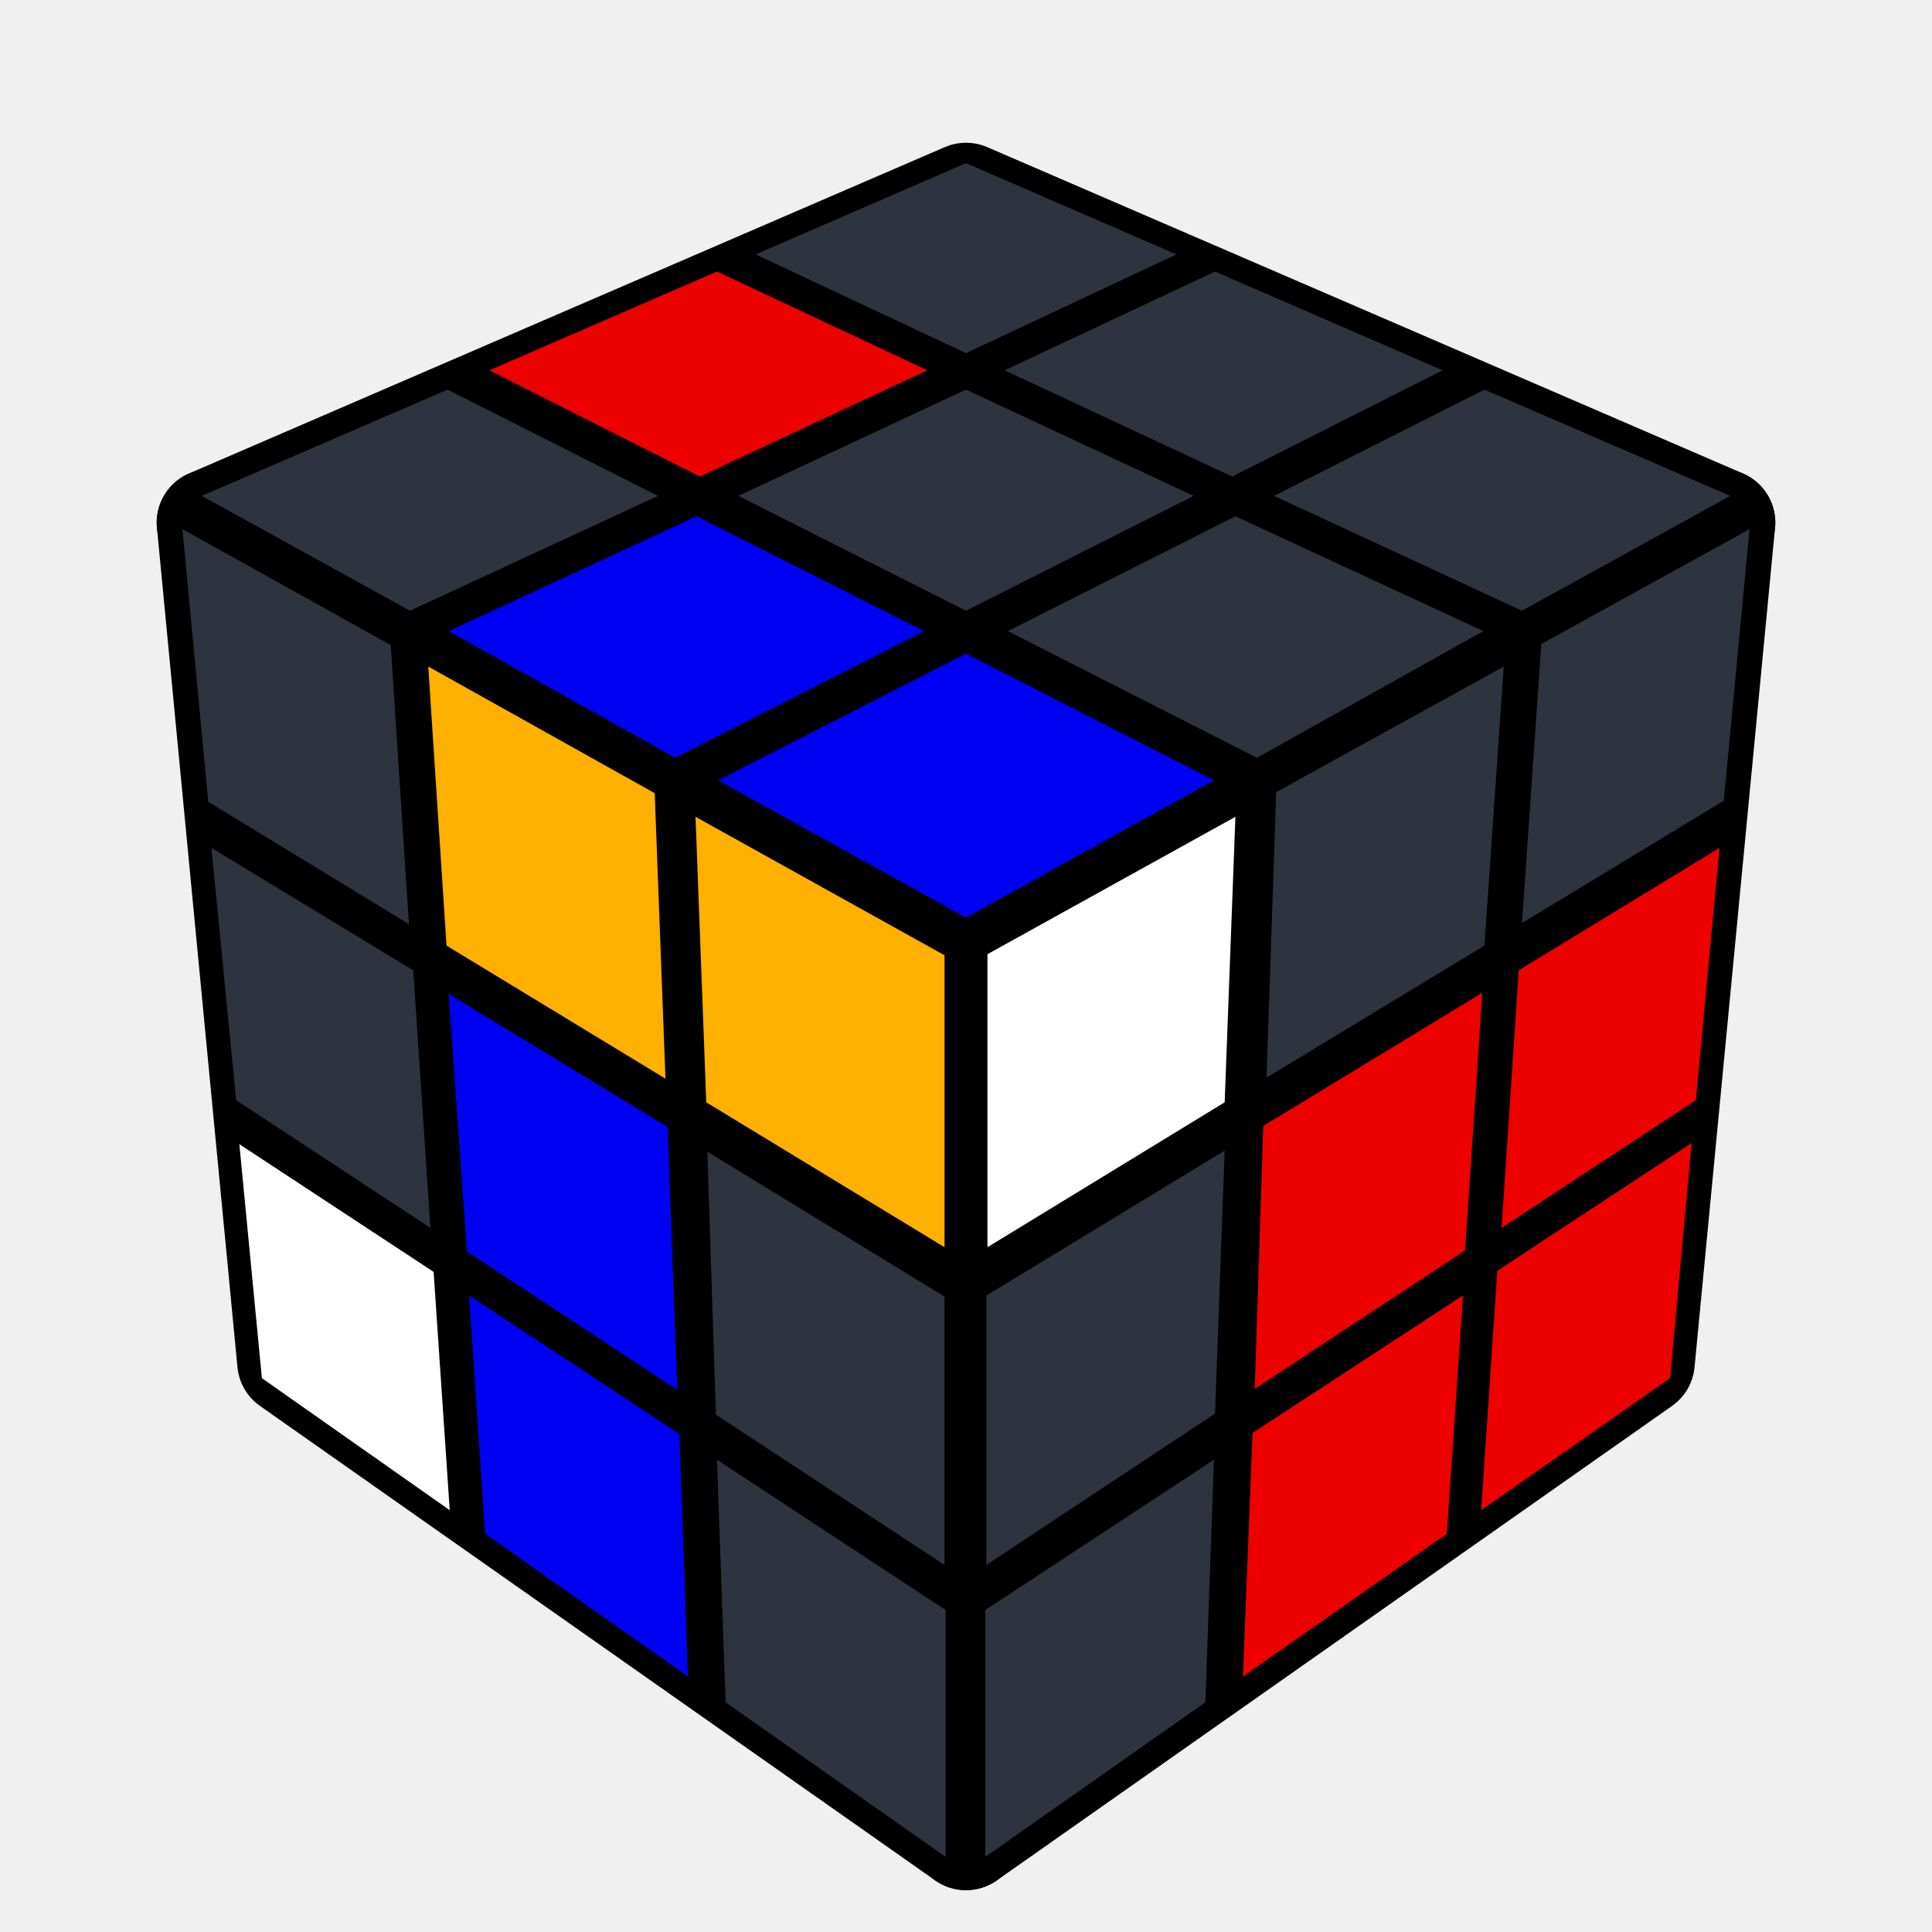
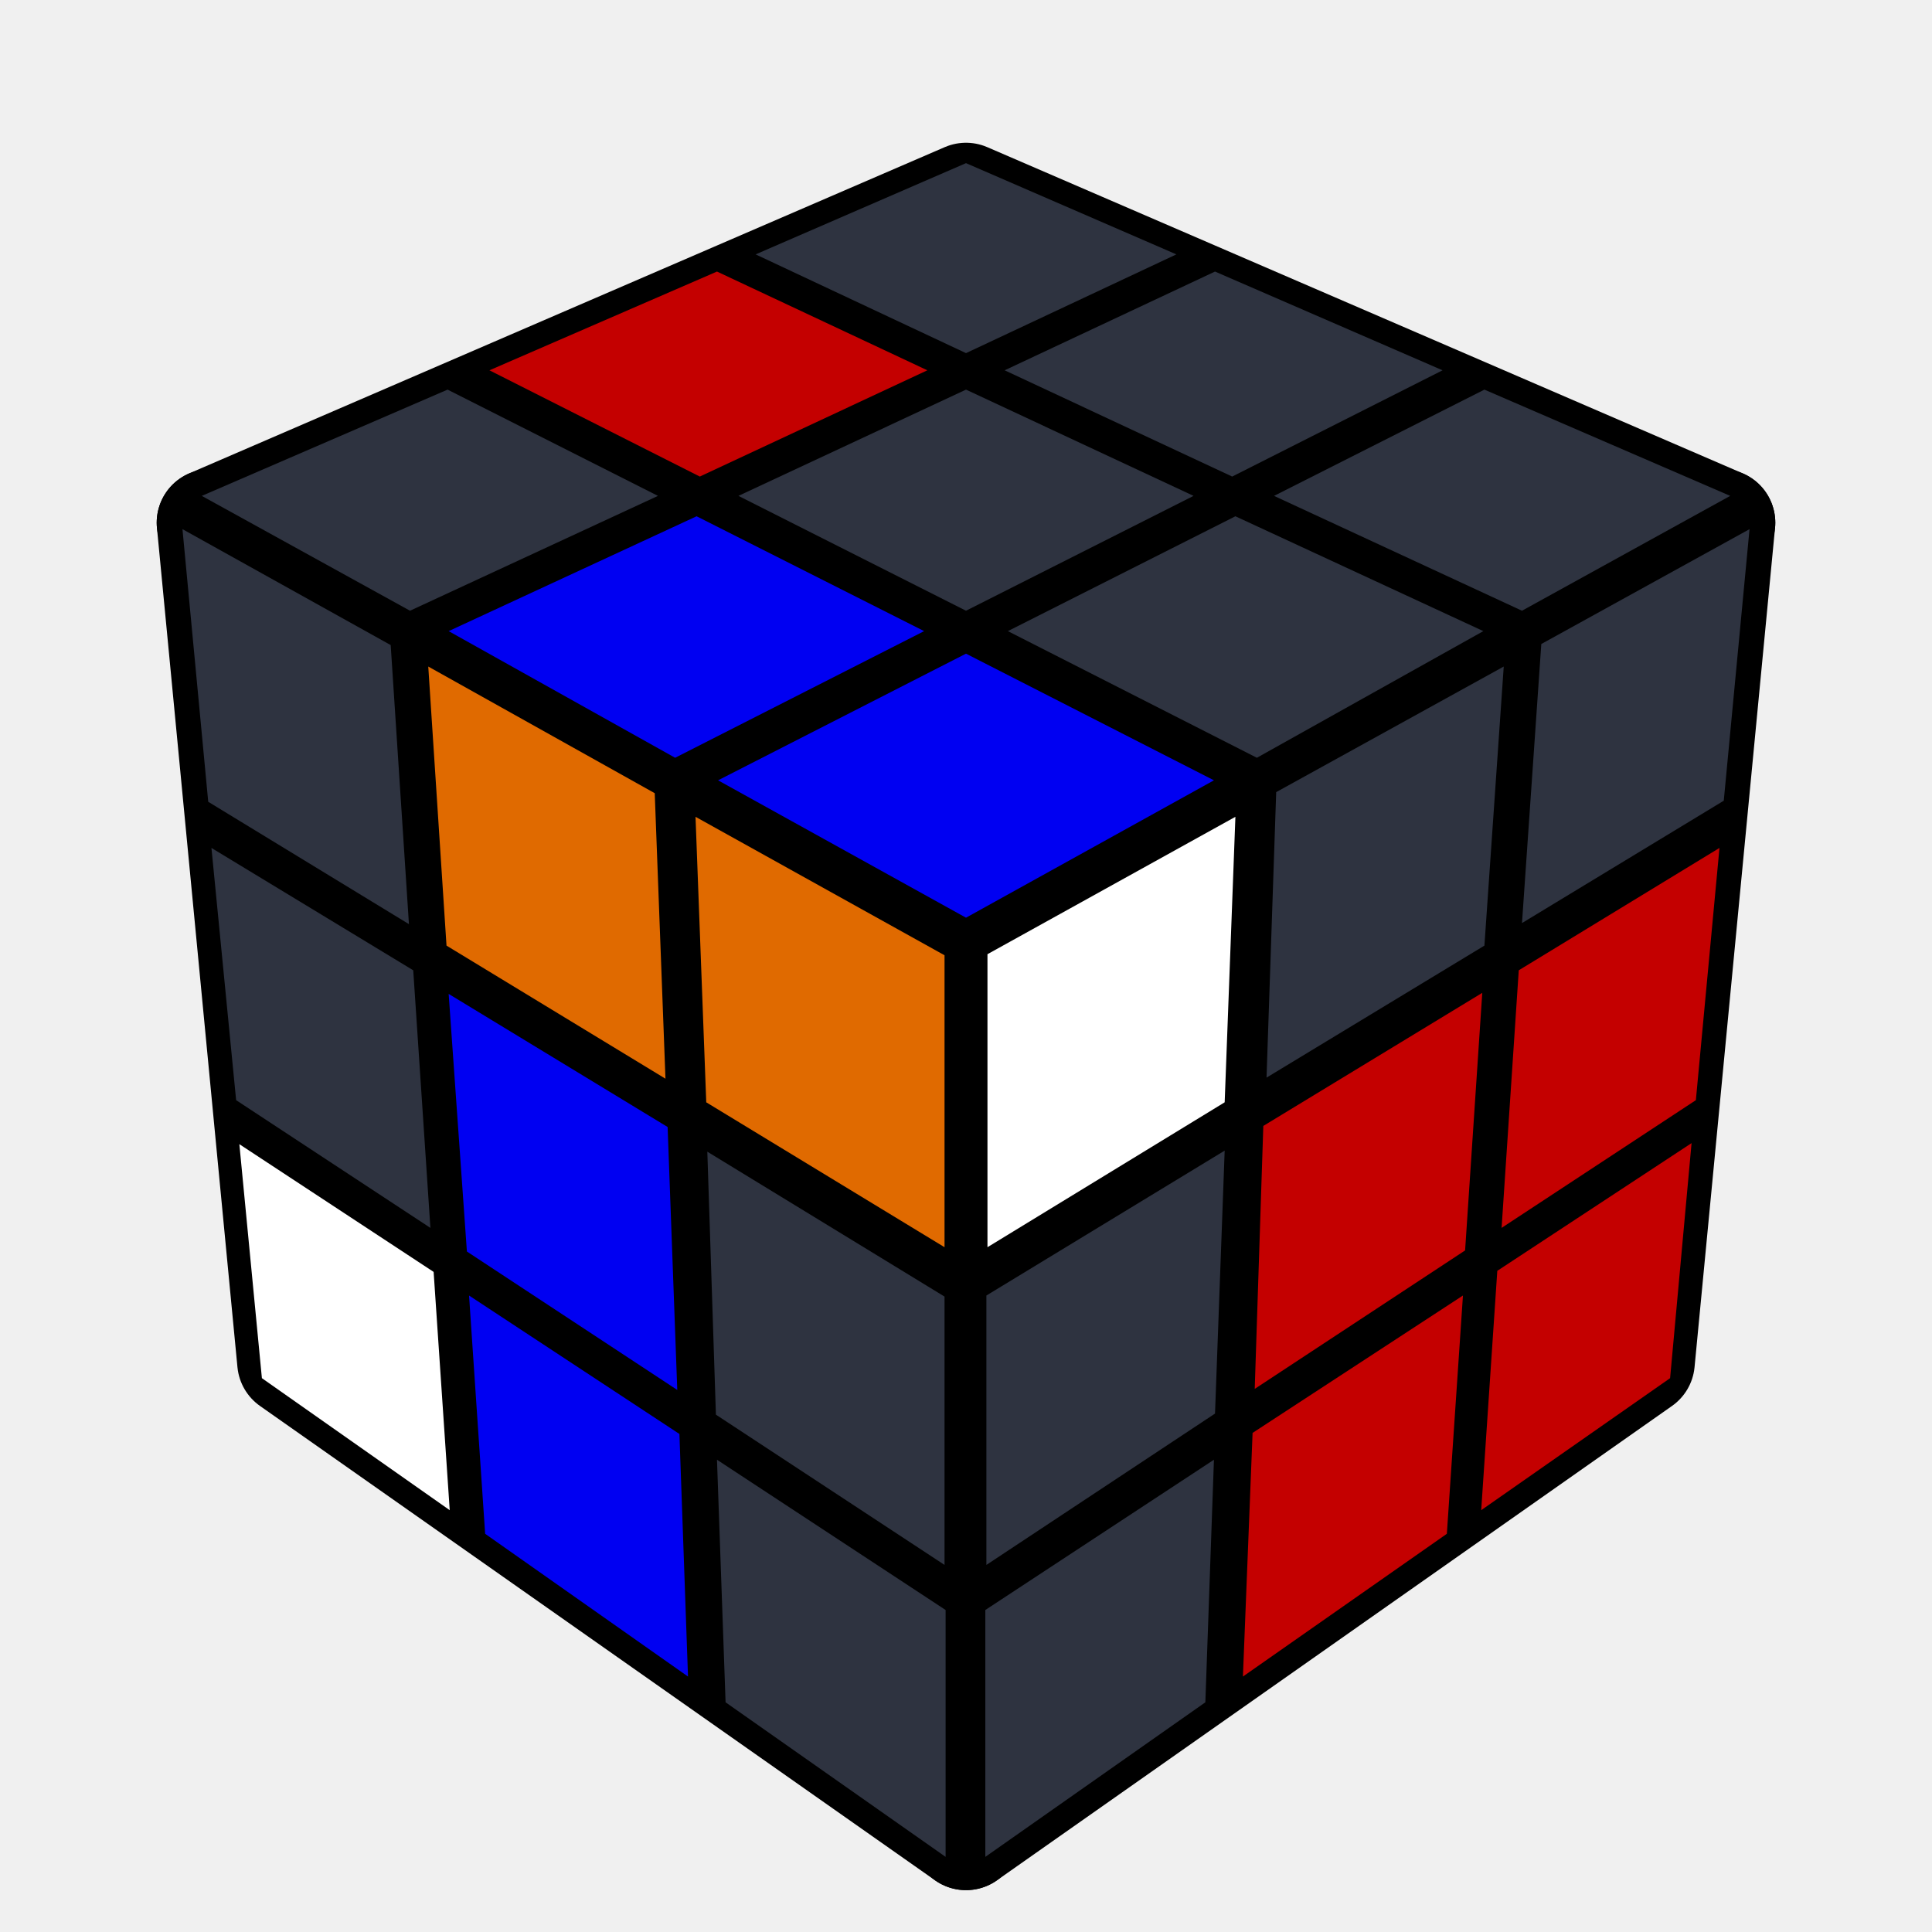
<svg xmlns="http://www.w3.org/2000/svg" version="1.1" width="180" height="180" viewBox="-0.9 -0.9 1.8 1.8">
  <g style="stroke-width:0.1;stroke-linejoin:round;opacity:1">
    <polygon fill="#000000" stroke="#000000" points="-4.9165444344952E-17,-0.717 0.704,-0.413 6.3108540577985E-17,-0.022 -0.704,-0.413" />
    <polygon fill="#000000" stroke="#000000" points="6.3108540577985E-17,-0.022 0.704,-0.413 0.629,0.369 5.5589468959362E-17,0.811" />
    <polygon fill="#000000" stroke="#000000" points="-0.704,-0.413 6.3108540577985E-17,-0.022 5.5589468959362E-17,0.811 -0.629,0.369" />
  </g>
  <g style="opacity:1;stroke-opacity:0.5;stroke-width:0;stroke-linejoin:round">
    <polygon fill="#2E3340" stroke="#000000" points="-4.9439549272153E-17,-0.748 0.196,-0.663 -1.6979580126642E-17,-0.571 -0.196,-0.663" />
    <polygon fill="#2E3340" stroke="#000000" points="0.232,-0.647 0.444,-0.555 0.248,-0.456 0.036,-0.555" />
    <polygon fill="#2E3340" stroke="#000000" points="0.483,-0.537 0.712,-0.438 0.518,-0.331 0.287,-0.438" />
-     <polygon fill="#EE0000" stroke="#000000" points="-0.232,-0.647 -0.036,-0.555 -0.248,-0.456 -0.444,-0.555" />
+     <polygon fill="#C40000" stroke="#000000" points="-0.232,-0.647 -0.036,-0.555 -0.248,-0.456 -0.444,-0.555" />
    <polygon fill="#2E3340" stroke="#000000" points="-1.1906711768916E-17,-0.537 0.212,-0.438 1.3125827139793E-17,-0.331 -0.212,-0.438" />
    <polygon fill="#2E3340" stroke="#000000" points="0.251,-0.419 0.482,-0.312 0.271,-0.194 0.039,-0.312" />
    <polygon fill="#2E3340" stroke="#000000" points="-0.483,-0.537 -0.287,-0.438 -0.518,-0.331 -0.712,-0.438" />
    <polygon fill="#0000F2" stroke="#000000" points="-0.251,-0.419 -0.039,-0.312 -0.271,-0.194 -0.482,-0.312" />
    <polygon fill="#0000F2" stroke="#000000" points="1.9219742927126E-17,-0.291 0.231,-0.173 6.3251582941518E-17,-0.045 -0.231,-0.173" />
    <polygon fill="#FFFFFF" stroke="#000000" points="0.02,-0.011 0.251,-0.139 0.241,0.127 0.02,0.262" />
    <polygon fill="#2E3340" stroke="#000000" points="0.289,-0.162 0.501,-0.279 0.483,-0.019 0.28,0.104" />
    <polygon fill="#2E3340" stroke="#000000" points="0.536,-0.3 0.73,-0.407 0.706,-0.154 0.518,-0.04" />
    <polygon fill="#2E3340" stroke="#000000" points="0.019,0.307 0.241,0.172 0.232,0.417 0.019,0.558" />
-     <polygon fill="#EE0000" stroke="#000000" points="0.277,0.149 0.481,0.025 0.465,0.265 0.269,0.394" />
-     <polygon fill="#EE0000" stroke="#000000" points="0.515,0.004 0.702,-0.11 0.68,0.125 0.499,0.244" />
+     <polygon fill="#C40000" stroke="#000000" points="0.277,0.149 0.481,0.025 0.465,0.265 0.269,0.394" />
+     <polygon fill="#C40000" stroke="#000000" points="0.515,0.004 0.702,-0.11 0.68,0.125 0.499,0.244" />
    <polygon fill="#2E3340" stroke="#000000" points="0.018,0.6 0.231,0.46 0.223,0.686 0.018,0.83" />
-     <polygon fill="#EE0000" stroke="#000000" points="0.267,0.435 0.463,0.307 0.448,0.529 0.258,0.662" />
-     <polygon fill="#EE0000" stroke="#000000" points="0.495,0.284 0.676,0.165 0.656,0.384 0.48,0.507" />
+     <polygon fill="#C40000" stroke="#000000" points="0.267,0.435 0.463,0.307 0.448,0.529 0.258,0.662" />
+     <polygon fill="#C40000" stroke="#000000" points="0.495,0.284 0.676,0.165 0.656,0.384 0.48,0.507" />
    <polygon fill="#2E3340" stroke="#000000" points="-0.73,-0.407 -0.536,-0.299 -0.519,-0.039 -0.706,-0.153" />
-     <polygon fill="#FFB000" stroke="#000000" points="-0.501,-0.279 -0.29,-0.161 -0.28,0.105 -0.484,-0.019" />
-     <polygon fill="#FFB000" stroke="#000000" points="-0.252,-0.139 -0.02,-0.01 -0.02,0.262 -0.242,0.127" />
+     <polygon fill="#E06A00" stroke="#000000" points="-0.501,-0.279 -0.29,-0.161 -0.28,0.105 -0.484,-0.019" />
+     <polygon fill="#E06A00" stroke="#000000" points="-0.252,-0.139 -0.02,-0.01 -0.02,0.262 -0.242,0.127" />
    <polygon fill="#2E3340" stroke="#000000" points="-0.703,-0.11 -0.515,0.004 -0.499,0.244 -0.68,0.125" />
    <polygon fill="#0000F2" stroke="#000000" points="-0.482,0.026 -0.278,0.15 -0.269,0.395 -0.465,0.266" />
    <polygon fill="#2E3340" stroke="#000000" points="-0.241,0.173 -0.02,0.308 -0.02,0.558 -0.233,0.418" />
    <polygon fill="#FFFFFF" stroke="#000000" points="-0.677,0.166 -0.496,0.285 -0.481,0.507 -0.656,0.384" />
    <polygon fill="#0000F2" stroke="#000000" points="-0.463,0.307 -0.267,0.436 -0.259,0.662 -0.448,0.529" />
    <polygon fill="#2E3340" stroke="#000000" points="-0.232,0.46 -0.019,0.6 -0.019,0.83 -0.224,0.686" />
  </g>
</svg>
